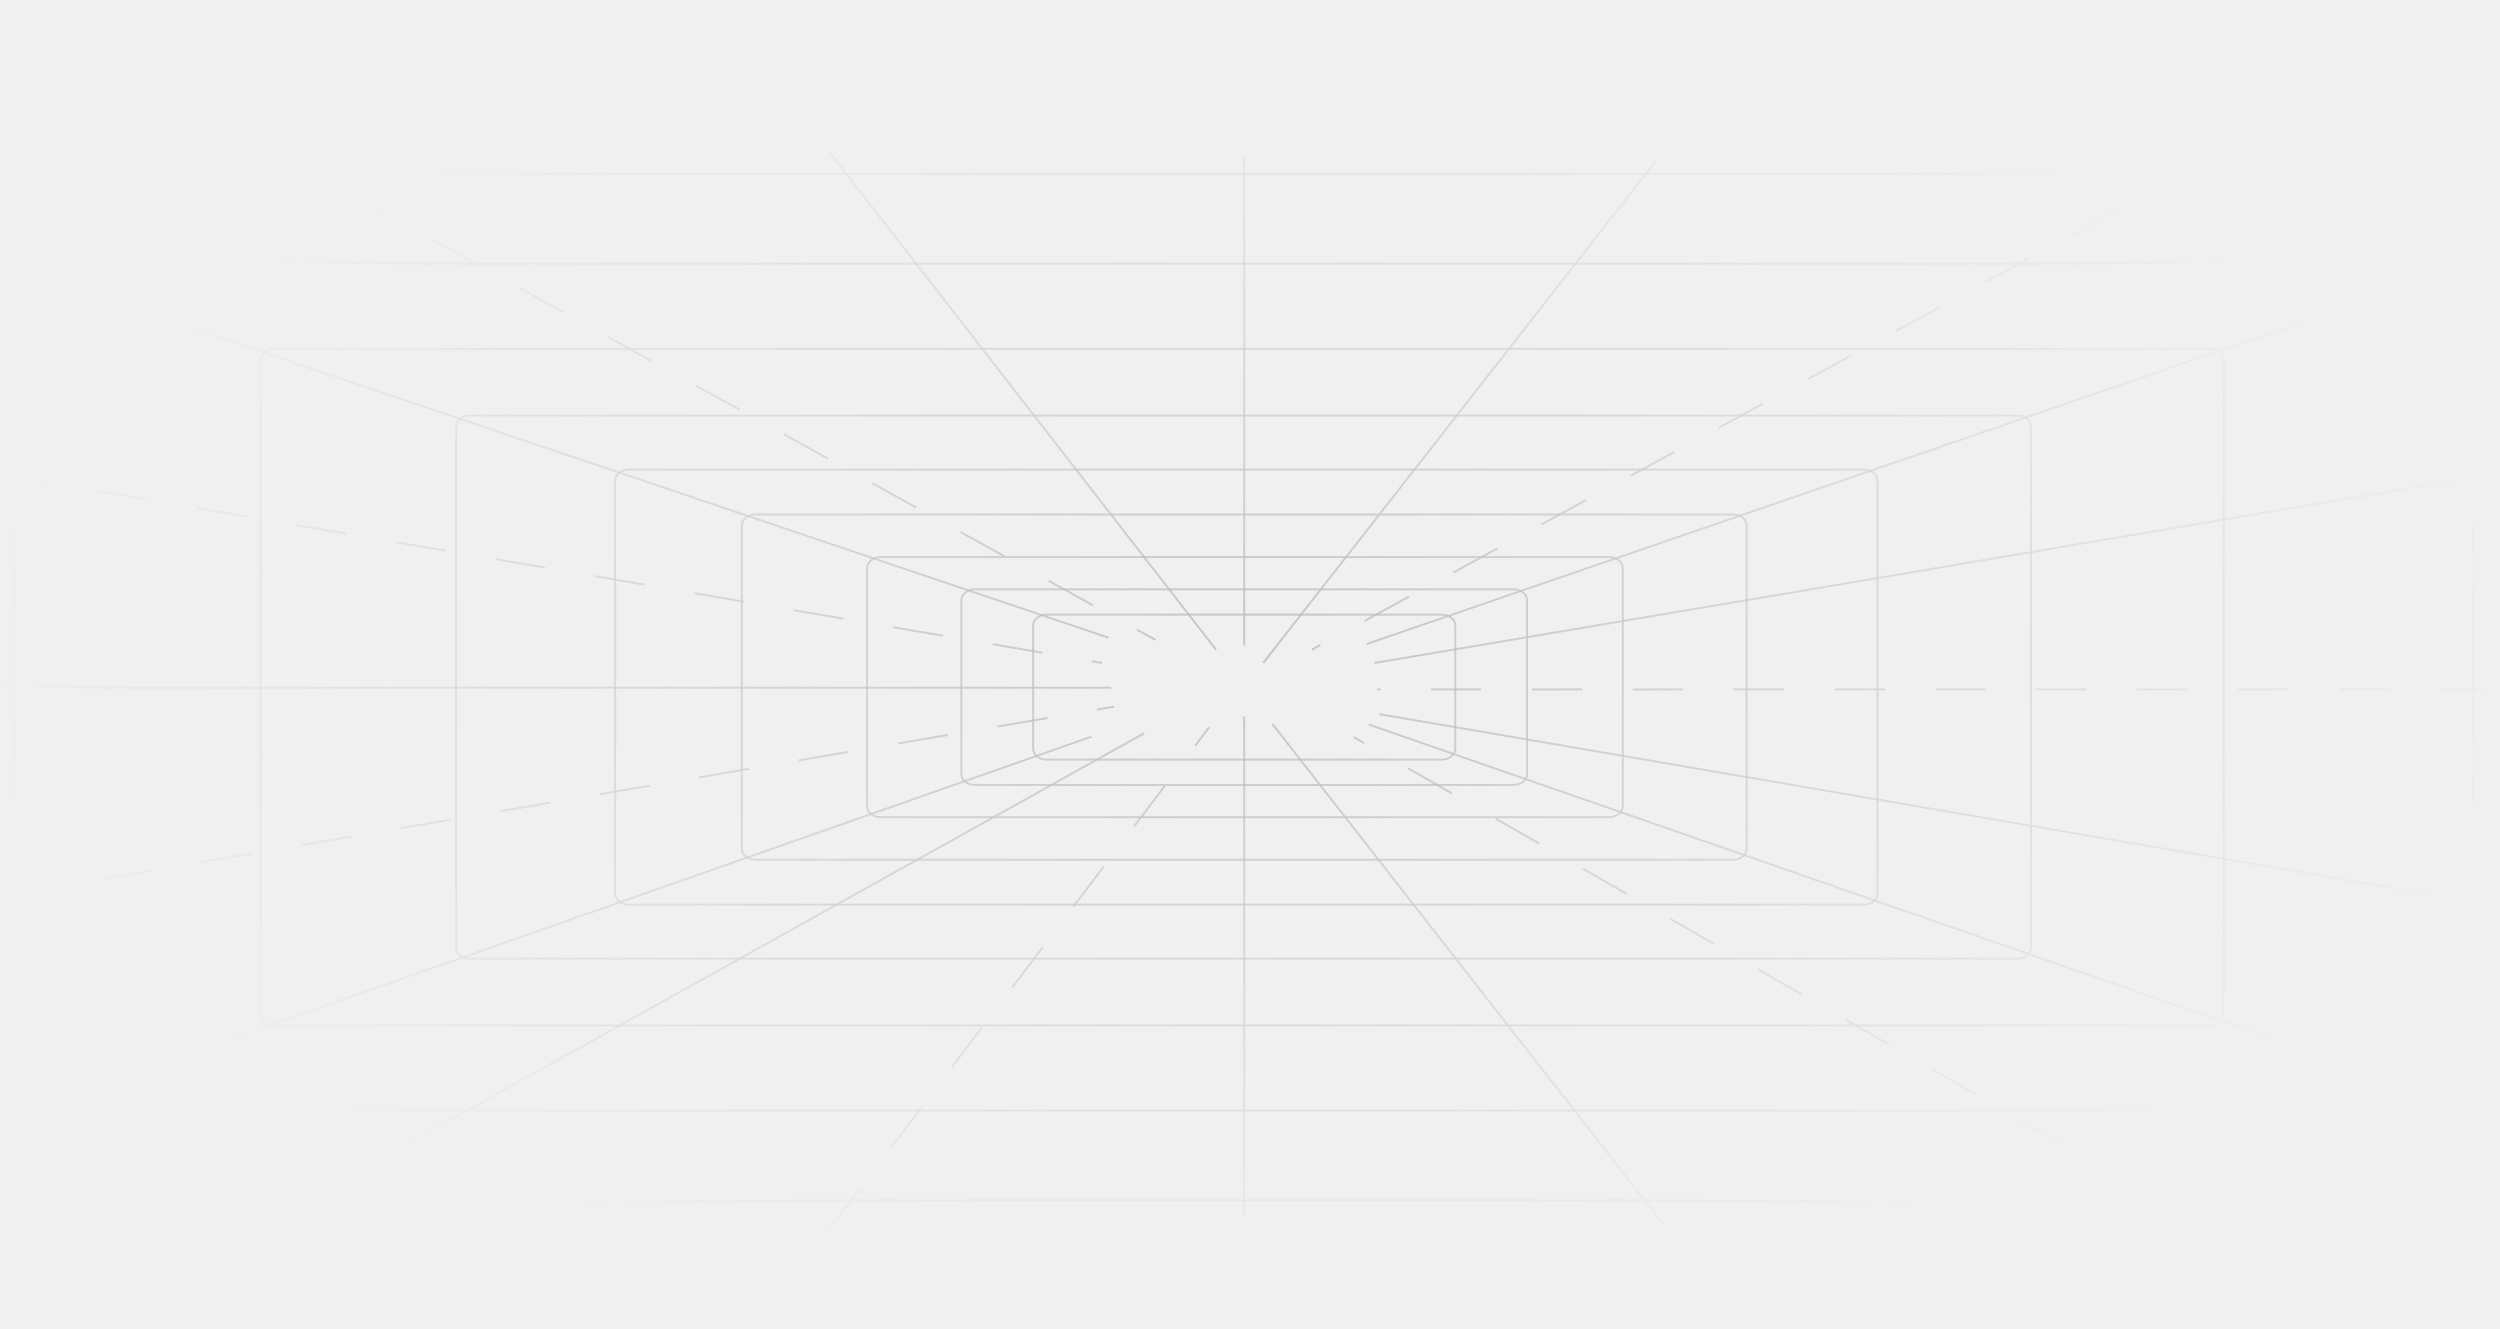
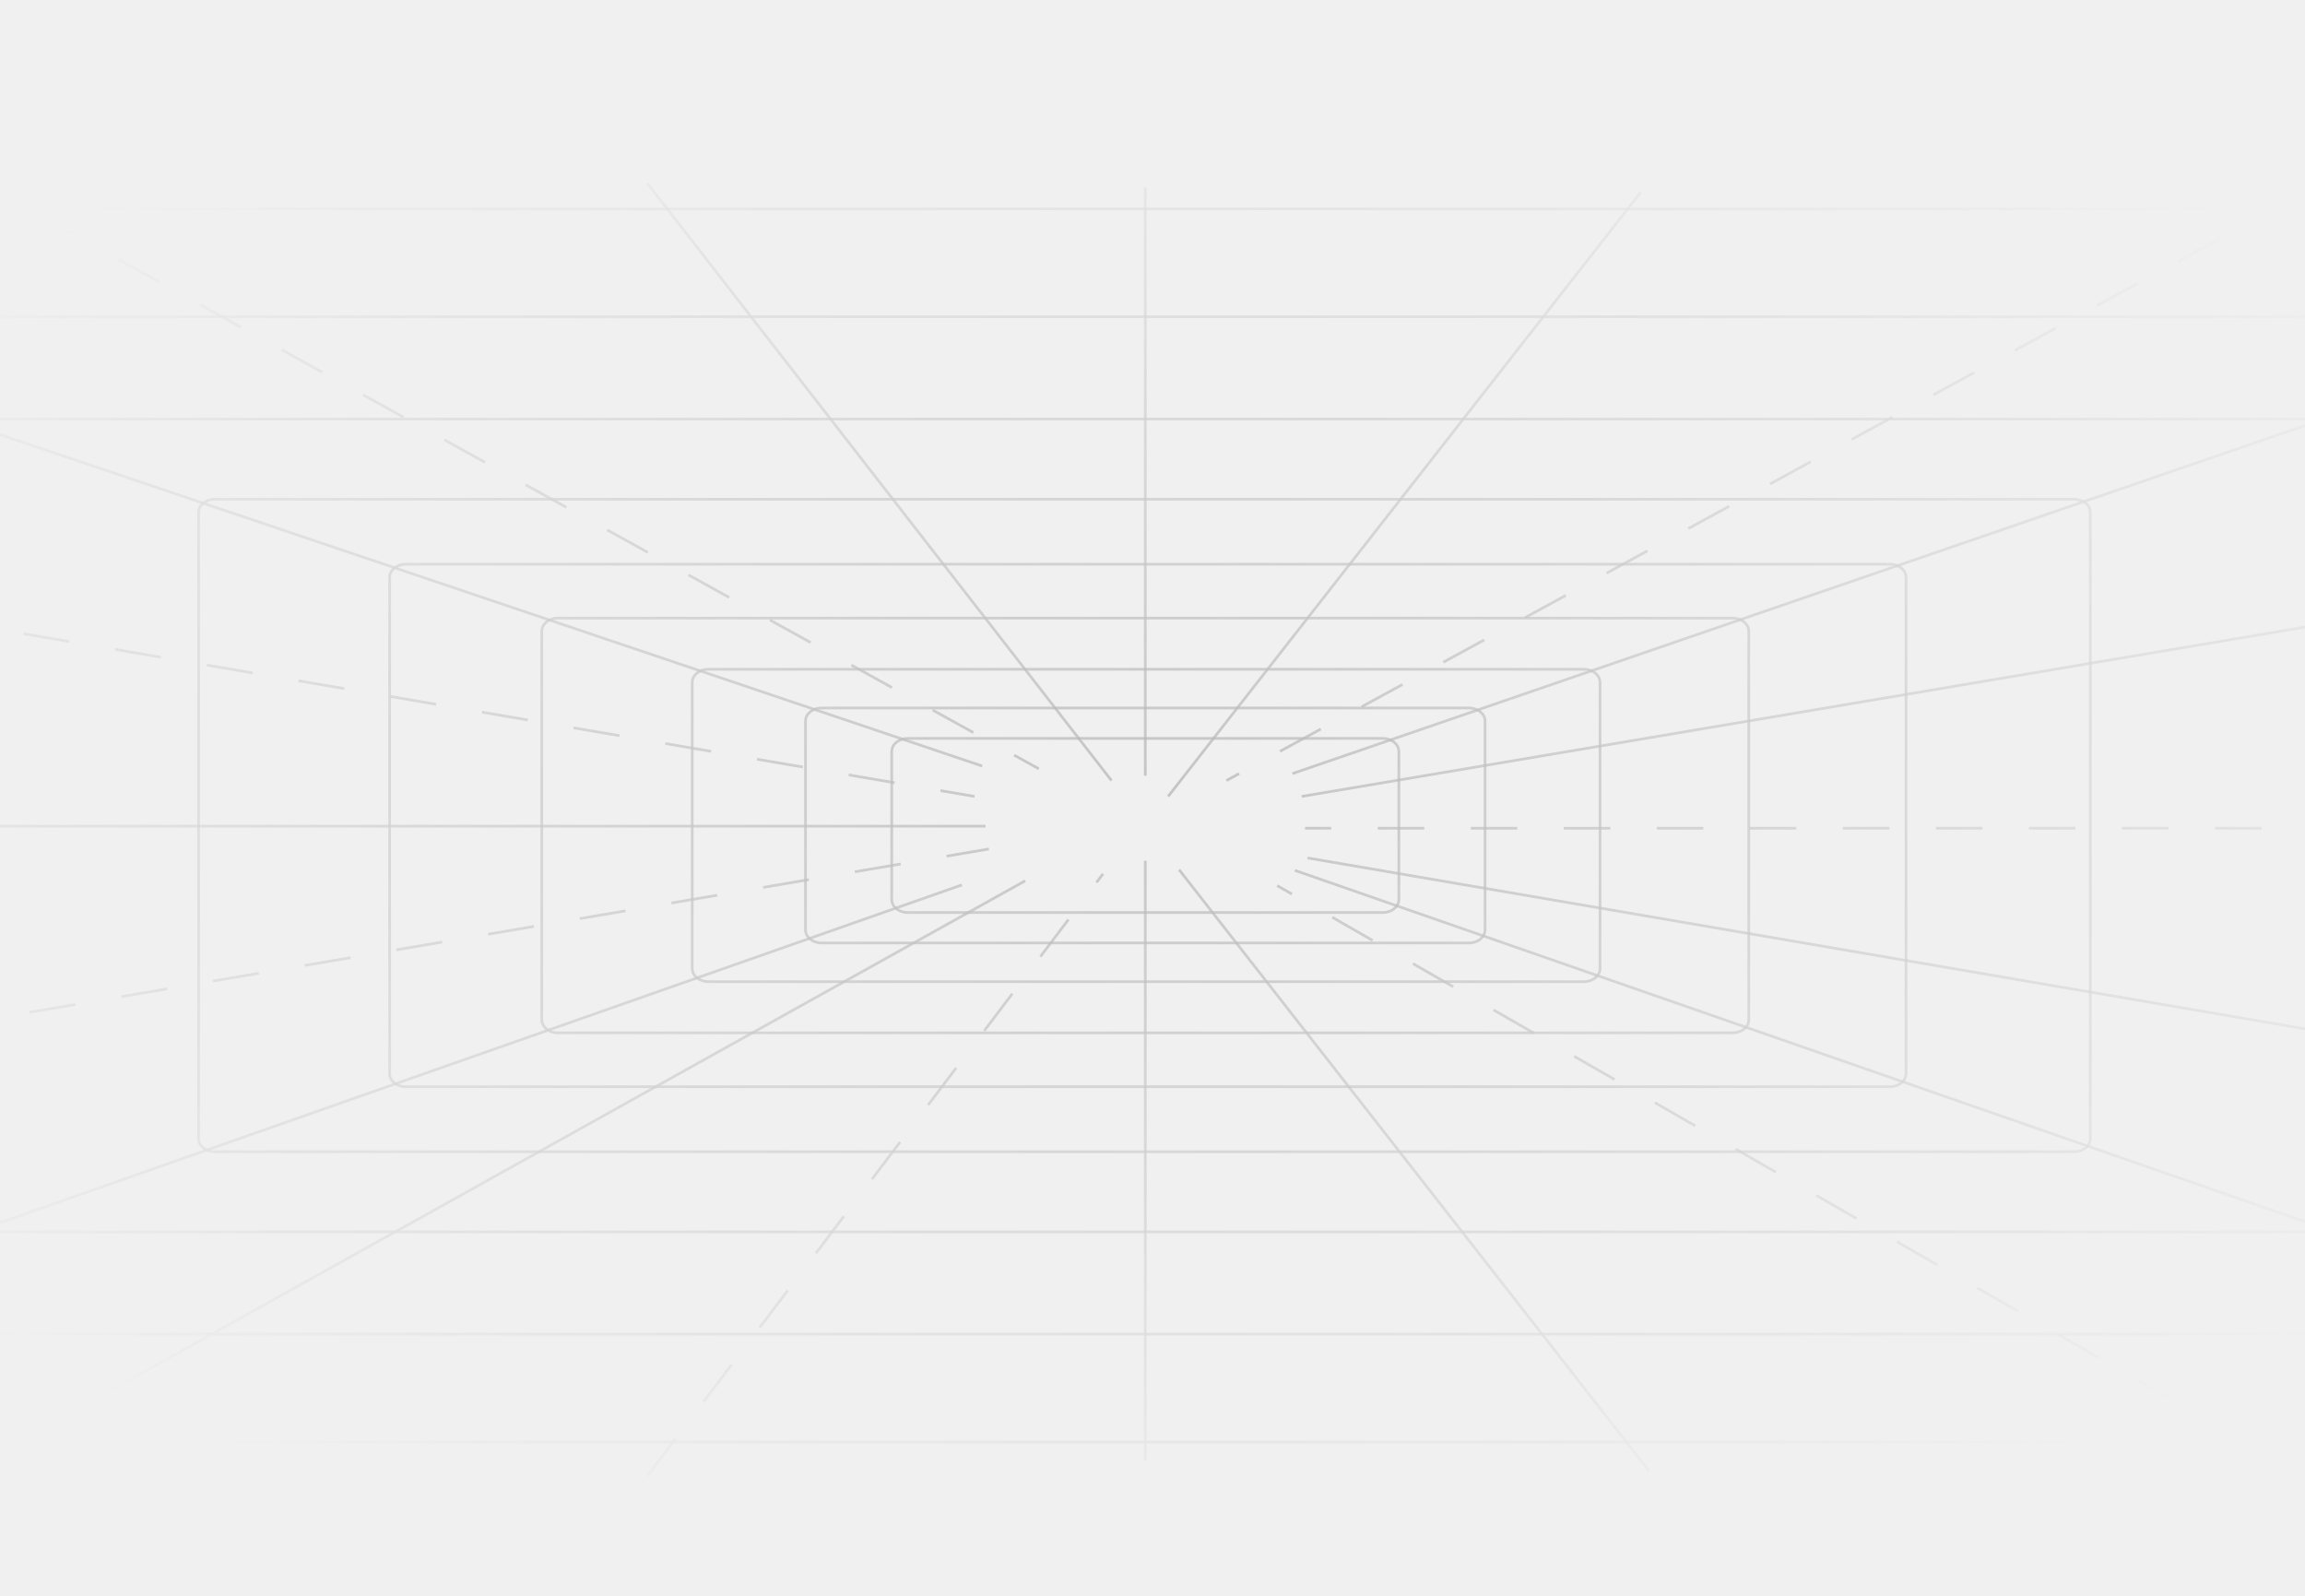
- <svg xmlns="http://www.w3.org/2000/svg" width="1280" height="680" viewBox="0 0 1280 680" fill="none">
+ <svg xmlns="http://www.w3.org/2000/svg" width="1280" height="886" viewBox="0 0 1280 886" fill="none">
  <g clip-path="url(#clip0_203_544)">
-     <mask id="mask0_203_544" style="mask-type:alpha" maskUnits="userSpaceOnUse" x="-33" y="0" width="1347" height="680">
-       <path d="M1314 0H-33V680H1314V0Z" fill="url(#paint0_radial_203_544)" />
+     <mask id="mask0_203_544" style="mask-type:alpha" maskUnits="userSpaceOnUse" x="-237" y="0" width="1755" height="886">
+       <path d="M1518 0H-237V886H1518V0Z" fill="url(#paint0_radial_203_544)" />
    </mask>
    <g mask="url(#mask0_203_544)">
      <g opacity="0.4">
-         <path d="M-153.756 216.594L564.267 339.438" stroke="#5D5D5D" stroke-opacity="0.75" strokeWidth="1.5" stroke-dasharray="25.83 25.83" />
-         <path d="M-151.235 352.105H568.95" stroke="#5D5D5D" stroke-opacity="0.75" strokeWidth="1.5" />
-         <path d="M-151.235 484.669L570.389 361.827" stroke="#5D5D5D" stroke-opacity="0.75" strokeWidth="1.5" stroke-dasharray="25.83 25.83" />
-         <path d="M1431.44 216.594L703.69 339.438" stroke="#5D5D5D" stroke-opacity="0.75" strokeWidth="1.5" />
-         <path d="M1430 352.989H705.133" stroke="#5D5D5D" stroke-opacity="0.75" strokeWidth="1.5" stroke-dasharray="25.83 25.83" />
-         <path d="M1430 489.678L706.212 365.656" stroke="#5D5D5D" stroke-opacity="0.75" strokeWidth="1.5" />
-         <path d="M1146.47 637.857L693.243 377.441" stroke="#5D5D5D" stroke-opacity="0.75" strokeWidth="1.5" stroke-dasharray="25.83 25.83" />
-         <path d="M851.765 626.958L651.452 370.664" stroke="#5D5D5D" stroke-opacity="0.75" strokeWidth="1.5" />
-         <path d="M424.841 629.019L619.027 372.432" stroke="#5D5D5D" stroke-opacity="0.75" strokeWidth="1.5" stroke-dasharray="25.83 25.83" />
-         <path d="M148.151 619.3L585.884 375.379" stroke="#5D5D5D" stroke-opacity="0.75" strokeWidth="1.5" />
-         <path d="M130.138 72.244L591.645 327.654" stroke="#5D5D5D" stroke-opacity="0.75" strokeWidth="1.5" stroke-dasharray="25.83 25.83" />
-         <path d="M424.841 78.136L622.631 332.662" stroke="#5D5D5D" stroke-opacity="0.75" strokeWidth="1.5" />
-         <path d="M637.04 79.904V330.6" stroke="#5D5D5D" stroke-opacity="0.75" strokeWidth="1.5" />
-         <path d="M848.161 81.966L646.77 339.438" stroke="#5D5D5D" stroke-opacity="0.75" strokeWidth="1.5" />
-         <path d="M1129.53 82.849L671.626 332.662" stroke="#5D5D5D" stroke-opacity="0.75" strokeWidth="1.5" stroke-dasharray="25.83 25.83" />
-         <path d="M738.278 314.698H535.805C532.028 314.698 528.967 317.202 528.967 320.289V383.332C528.967 386.419 532.028 388.922 535.805 388.922H738.278C742.054 388.922 745.115 386.419 745.115 383.332V320.289C745.115 317.202 742.054 314.698 738.278 314.698Z" stroke="#5D5D5D" stroke-opacity="0.75" strokeWidth="1.5" />
-         <path d="M775.026 301.737H499.057C495.281 301.737 492.22 304.24 492.22 307.328V396.294C492.22 399.382 495.281 401.885 499.057 401.885H775.026C778.802 401.885 781.863 399.382 781.863 396.294V307.328C781.863 304.24 778.802 301.737 775.026 301.737Z" stroke="#5D5D5D" stroke-opacity="0.75" strokeWidth="1.5" />
-         <path d="M824.021 285.24H450.78C447.004 285.24 443.942 287.743 443.942 290.83V412.791C443.942 415.878 447.004 418.381 450.78 418.381H824.021C827.797 418.381 830.858 415.878 830.858 412.791V290.83C830.858 287.743 827.797 285.24 824.021 285.24Z" stroke="#5D5D5D" stroke-opacity="0.75" strokeWidth="1.5" />
-         <path d="M887.429 263.44H386.652C382.876 263.44 379.814 265.943 379.814 269.031V434.59C379.814 437.678 382.876 440.181 386.652 440.181H887.429C891.205 440.181 894.266 437.678 894.266 434.59V269.031C894.266 265.943 891.205 263.44 887.429 263.44Z" stroke="#5D5D5D" stroke-opacity="0.75" strokeWidth="1.5" />
-         <path d="M954.441 240.461H321.802C318.026 240.461 314.965 242.964 314.965 246.052V457.568C314.965 460.656 318.026 463.159 321.802 463.159H954.441C958.217 463.159 961.278 460.656 961.278 457.568V246.052C961.278 242.964 958.217 240.461 954.441 240.461Z" stroke="#5D5D5D" stroke-opacity="0.75" strokeWidth="1.5" />
-         <path d="M1032.98 212.77H240.382C236.606 212.77 233.544 215.273 233.544 218.361V485.26C233.544 488.347 236.606 490.851 240.382 490.851H1032.98C1036.76 490.851 1039.82 488.347 1039.82 485.26V218.361C1039.82 215.273 1036.76 212.77 1032.98 212.77Z" stroke="#5D5D5D" stroke-opacity="0.75" strokeWidth="1.5" />
-         <path d="M1131.69 178.598H140.225C136.449 178.598 133.388 181.101 133.388 184.189V519.434C133.388 522.522 136.449 525.025 140.225 525.025H1131.69C1135.47 525.025 1138.53 522.522 1138.53 519.434V184.189C1138.53 181.101 1135.47 178.598 1131.69 178.598Z" stroke="#5D5D5D" stroke-opacity="0.75" strokeWidth="1.5" />
-         <path d="M1259.23 134.999H14.13C10.354 134.999 7.293 137.502 7.293 140.589V563.03C7.293 566.118 10.354 568.621 14.13 568.621H1259.23C1263.01 568.621 1266.07 566.118 1266.07 563.03V140.589C1266.07 137.502 1263.01 134.999 1259.23 134.999Z" stroke="#5D5D5D" stroke-opacity="0.75" strokeWidth="1.5" />
-         <path d="M1393.25 89.042H-121.333C-125.109 89.042 -128.17 91.545 -128.17 94.633V608.987C-128.17 612.075 -125.109 614.578 -121.333 614.578H1393.25C1397.03 614.578 1400.09 612.075 1400.09 608.987V94.633C1400.09 91.545 1397.03 89.042 1393.25 89.042Z" stroke="#5D5D5D" stroke-opacity="0.75" strokeWidth="1.5" />
-         <path d="M-156.279 82.26L567.507 326.476" stroke="#5D5D5D" stroke-opacity="0.75" strokeWidth="1.5" />
-         <path d="M-171.05 633.438L558.863 377.146" stroke="#5D5D5D" stroke-opacity="0.75" strokeWidth="1.5" />
-         <path d="M1434.32 77.252L699.729 329.716" stroke="#5D5D5D" stroke-opacity="0.75" strokeWidth="1.5" />
-         <path d="M1450.54 631.671L700.808 370.959" stroke="#5D5D5D" stroke-opacity="0.75" strokeWidth="1.5" />
-         <path d="M637.04 622.244V366.834" stroke="#5D5D5D" stroke-opacity="0.75" strokeWidth="1.5" />
+         <path d="M-394.333 282.208L541.176 442.267" stroke="#5D5D5D" stroke-opacity="0.75" stroke-width="1.5" stroke-dasharray="25.83 25.83" />
+         <path d="M-391.048 458.772H547.277" stroke="#5D5D5D" stroke-opacity="0.75" stroke-width="1.5" />
+         <path d="M-391.048 631.496L549.152 471.439" stroke="#5D5D5D" stroke-opacity="0.75" stroke-width="1.5" stroke-dasharray="25.83 25.83" />
+         <path d="M1671.01 282.208L722.83 442.267" stroke="#5D5D5D" stroke-opacity="0.75" stroke-width="1.5" />
+         <path d="M1669.13 459.923H724.71" stroke="#5D5D5D" stroke-opacity="0.75" stroke-width="1.5" stroke-dasharray="25.83 25.83" />
+         <path d="M1669.14 638.022L726.115 476.428" stroke="#5D5D5D" stroke-opacity="0.75" stroke-width="1.5" />
+         <path d="M1299.72 831.091L709.218 491.783" stroke="#5D5D5D" stroke-opacity="0.75" stroke-width="1.5" stroke-dasharray="25.83 25.83" />
+         <path d="M915.755 816.889L654.769 482.954" stroke="#5D5D5D" stroke-opacity="0.75" stroke-width="1.5" />
+         <path d="M359.518 819.575L612.523 485.257" stroke="#5D5D5D" stroke-opacity="0.75" stroke-width="1.5" stroke-dasharray="25.83 25.83" />
+         <path d="M-0.979 806.911L569.341 489.096" stroke="#5D5D5D" stroke-opacity="0.75" stroke-width="1.5" />
+         <path d="M-24.449 94.13L576.847 426.914" stroke="#5D5D5D" stroke-opacity="0.75" stroke-width="1.5" stroke-dasharray="25.83 25.83" />
+         <path d="M359.518 101.807L617.218 433.439" stroke="#5D5D5D" stroke-opacity="0.75" stroke-width="1.5" />
+         <path d="M635.992 104.11V430.753" stroke="#5D5D5D" stroke-opacity="0.75" stroke-width="1.5" />
+         <path d="M911.059 106.797L648.668 442.268" stroke="#5D5D5D" stroke-opacity="0.75" stroke-width="1.5" />
+         <path d="M1277.66 107.948L681.054 433.439" stroke="#5D5D5D" stroke-opacity="0.75" stroke-width="1.5" stroke-dasharray="25.83 25.83" />
+         <path d="M767.894 410.034H504.092C499.172 410.034 495.184 413.295 495.184 417.318V499.459C495.184 503.482 499.172 506.743 504.092 506.743H767.894C772.813 506.743 776.802 503.482 776.802 499.459V417.318C776.802 413.295 772.813 410.034 767.894 410.034Z" stroke="#5D5D5D" stroke-opacity="0.75" stroke-width="1.5" />
+         <path d="M815.773 393.145H456.214C451.295 393.145 447.306 396.406 447.306 400.429V516.347C447.306 520.37 451.295 523.632 456.214 523.632H815.773C820.693 523.632 824.681 520.37 824.681 516.347V400.429C824.681 396.406 820.693 393.145 815.773 393.145Z" stroke="#5D5D5D" stroke-opacity="0.75" stroke-width="1.5" />
+         <path d="M879.608 371.65H393.314C388.394 371.65 384.406 374.912 384.406 378.935V537.842C384.406 541.865 388.394 545.126 393.314 545.126H879.608C884.528 545.126 888.516 541.865 888.516 537.842V378.935C888.516 374.912 884.528 371.65 879.608 371.65Z" stroke="#5D5D5D" stroke-opacity="0.75" stroke-width="1.5" />
+         <path d="M962.222 343.247H309.762C304.842 343.247 300.854 346.508 300.854 350.531V566.246C300.854 570.269 304.842 573.53 309.762 573.53H962.222C967.142 573.53 971.13 570.269 971.13 566.246V350.531C971.13 346.508 967.142 343.247 962.222 343.247Z" stroke="#5D5D5D" stroke-opacity="0.75" stroke-width="1.5" />
+         <path d="M1049.53 313.307H225.27C220.35 313.307 216.362 316.568 216.362 320.592V596.184C216.362 600.207 220.35 603.469 225.27 603.469H1049.53C1054.45 603.469 1058.44 600.207 1058.44 596.184V320.592C1058.44 316.568 1054.45 313.307 1049.53 313.307Z" stroke="#5D5D5D" stroke-opacity="0.75" stroke-width="1.5" />
+         <path d="M1151.86 277.227H119.187C114.267 277.227 110.279 280.488 110.279 284.512V632.265C110.279 636.288 114.267 639.549 119.187 639.549H1151.86C1156.78 639.549 1160.77 636.288 1160.77 632.265V284.512C1160.77 280.488 1156.78 277.227 1151.86 277.227Z" stroke="#5D5D5D" stroke-opacity="0.75" stroke-width="1.5" />
+         <path d="M1280.47 232.703H-11.307C-16.227 232.703 -20.215 235.964 -20.215 239.987V676.792C-20.215 680.815 -16.227 684.076 -11.307 684.076H1280.47C1285.39 684.076 1289.38 680.815 1289.38 676.792V239.987C1289.38 235.964 1285.39 232.703 1280.47 232.703Z" stroke="#5D5D5D" stroke-opacity="0.75" stroke-width="1.5" />
+         <path d="M1446.64 175.895H-175.595C-180.515 175.895 -184.503 179.156 -184.503 183.179V733.595C-184.503 737.618 -180.515 740.88 -175.595 740.88H1446.64C1451.56 740.88 1455.55 737.618 1455.55 733.595V183.179C1455.55 179.156 1451.56 175.895 1446.64 175.895Z" stroke="#5D5D5D" stroke-opacity="0.75" stroke-width="1.5" />
+         <path d="M1621.26 116.017H-352.089C-357.009 116.017 -360.997 119.278 -360.997 123.301V793.474C-360.997 797.497 -357.009 800.759 -352.089 800.759H1621.26C1626.18 800.759 1630.17 797.497 1630.17 793.474V123.301C1630.17 119.278 1626.18 116.017 1621.26 116.017Z" stroke="#5D5D5D" stroke-opacity="0.75" stroke-width="1.5" />
+         <path d="M-397.62 107.181L545.397 425.379" stroke="#5D5D5D" stroke-opacity="0.75" stroke-width="1.5" />
+         <path d="M-416.865 825.333L534.135 491.398" stroke="#5D5D5D" stroke-opacity="0.75" stroke-width="1.5" />
+         <path d="M1674.77 100.655L717.669 429.601" stroke="#5D5D5D" stroke-opacity="0.75" stroke-width="1.5" />
+         <path d="M1695.89 823.031L719.074 483.337" stroke="#5D5D5D" stroke-opacity="0.75" stroke-width="1.5" />
+         <path d="M635.992 810.747V477.964" stroke="#5D5D5D" stroke-opacity="0.75" stroke-width="1.5" />
      </g>
    </g>
  </g>
  <defs>
-     <radialGradient id="paint0_radial_203_544" cx="0" cy="0" r="1" gradientUnits="userSpaceOnUse" gradientTransform="translate(640.5 340) rotate(90) scale(340 673.5)">
+     <radialGradient id="paint0_radial_203_544" cx="0" cy="0" r="1" gradientUnits="userSpaceOnUse" gradientTransform="translate(640.5 443) rotate(90) scale(443 877.5)">
      <stop stop-color="#D9D9D9" />
      <stop offset="1" stop-color="#737373" stop-opacity="0" />
    </radialGradient>
    <clipPath id="clip0_203_544">
-       <rect width="1347" height="680" fill="white" transform="translate(-33)" />
+       <rect width="1755" height="886" fill="white" transform="translate(-237)" />
    </clipPath>
  </defs>
</svg>
